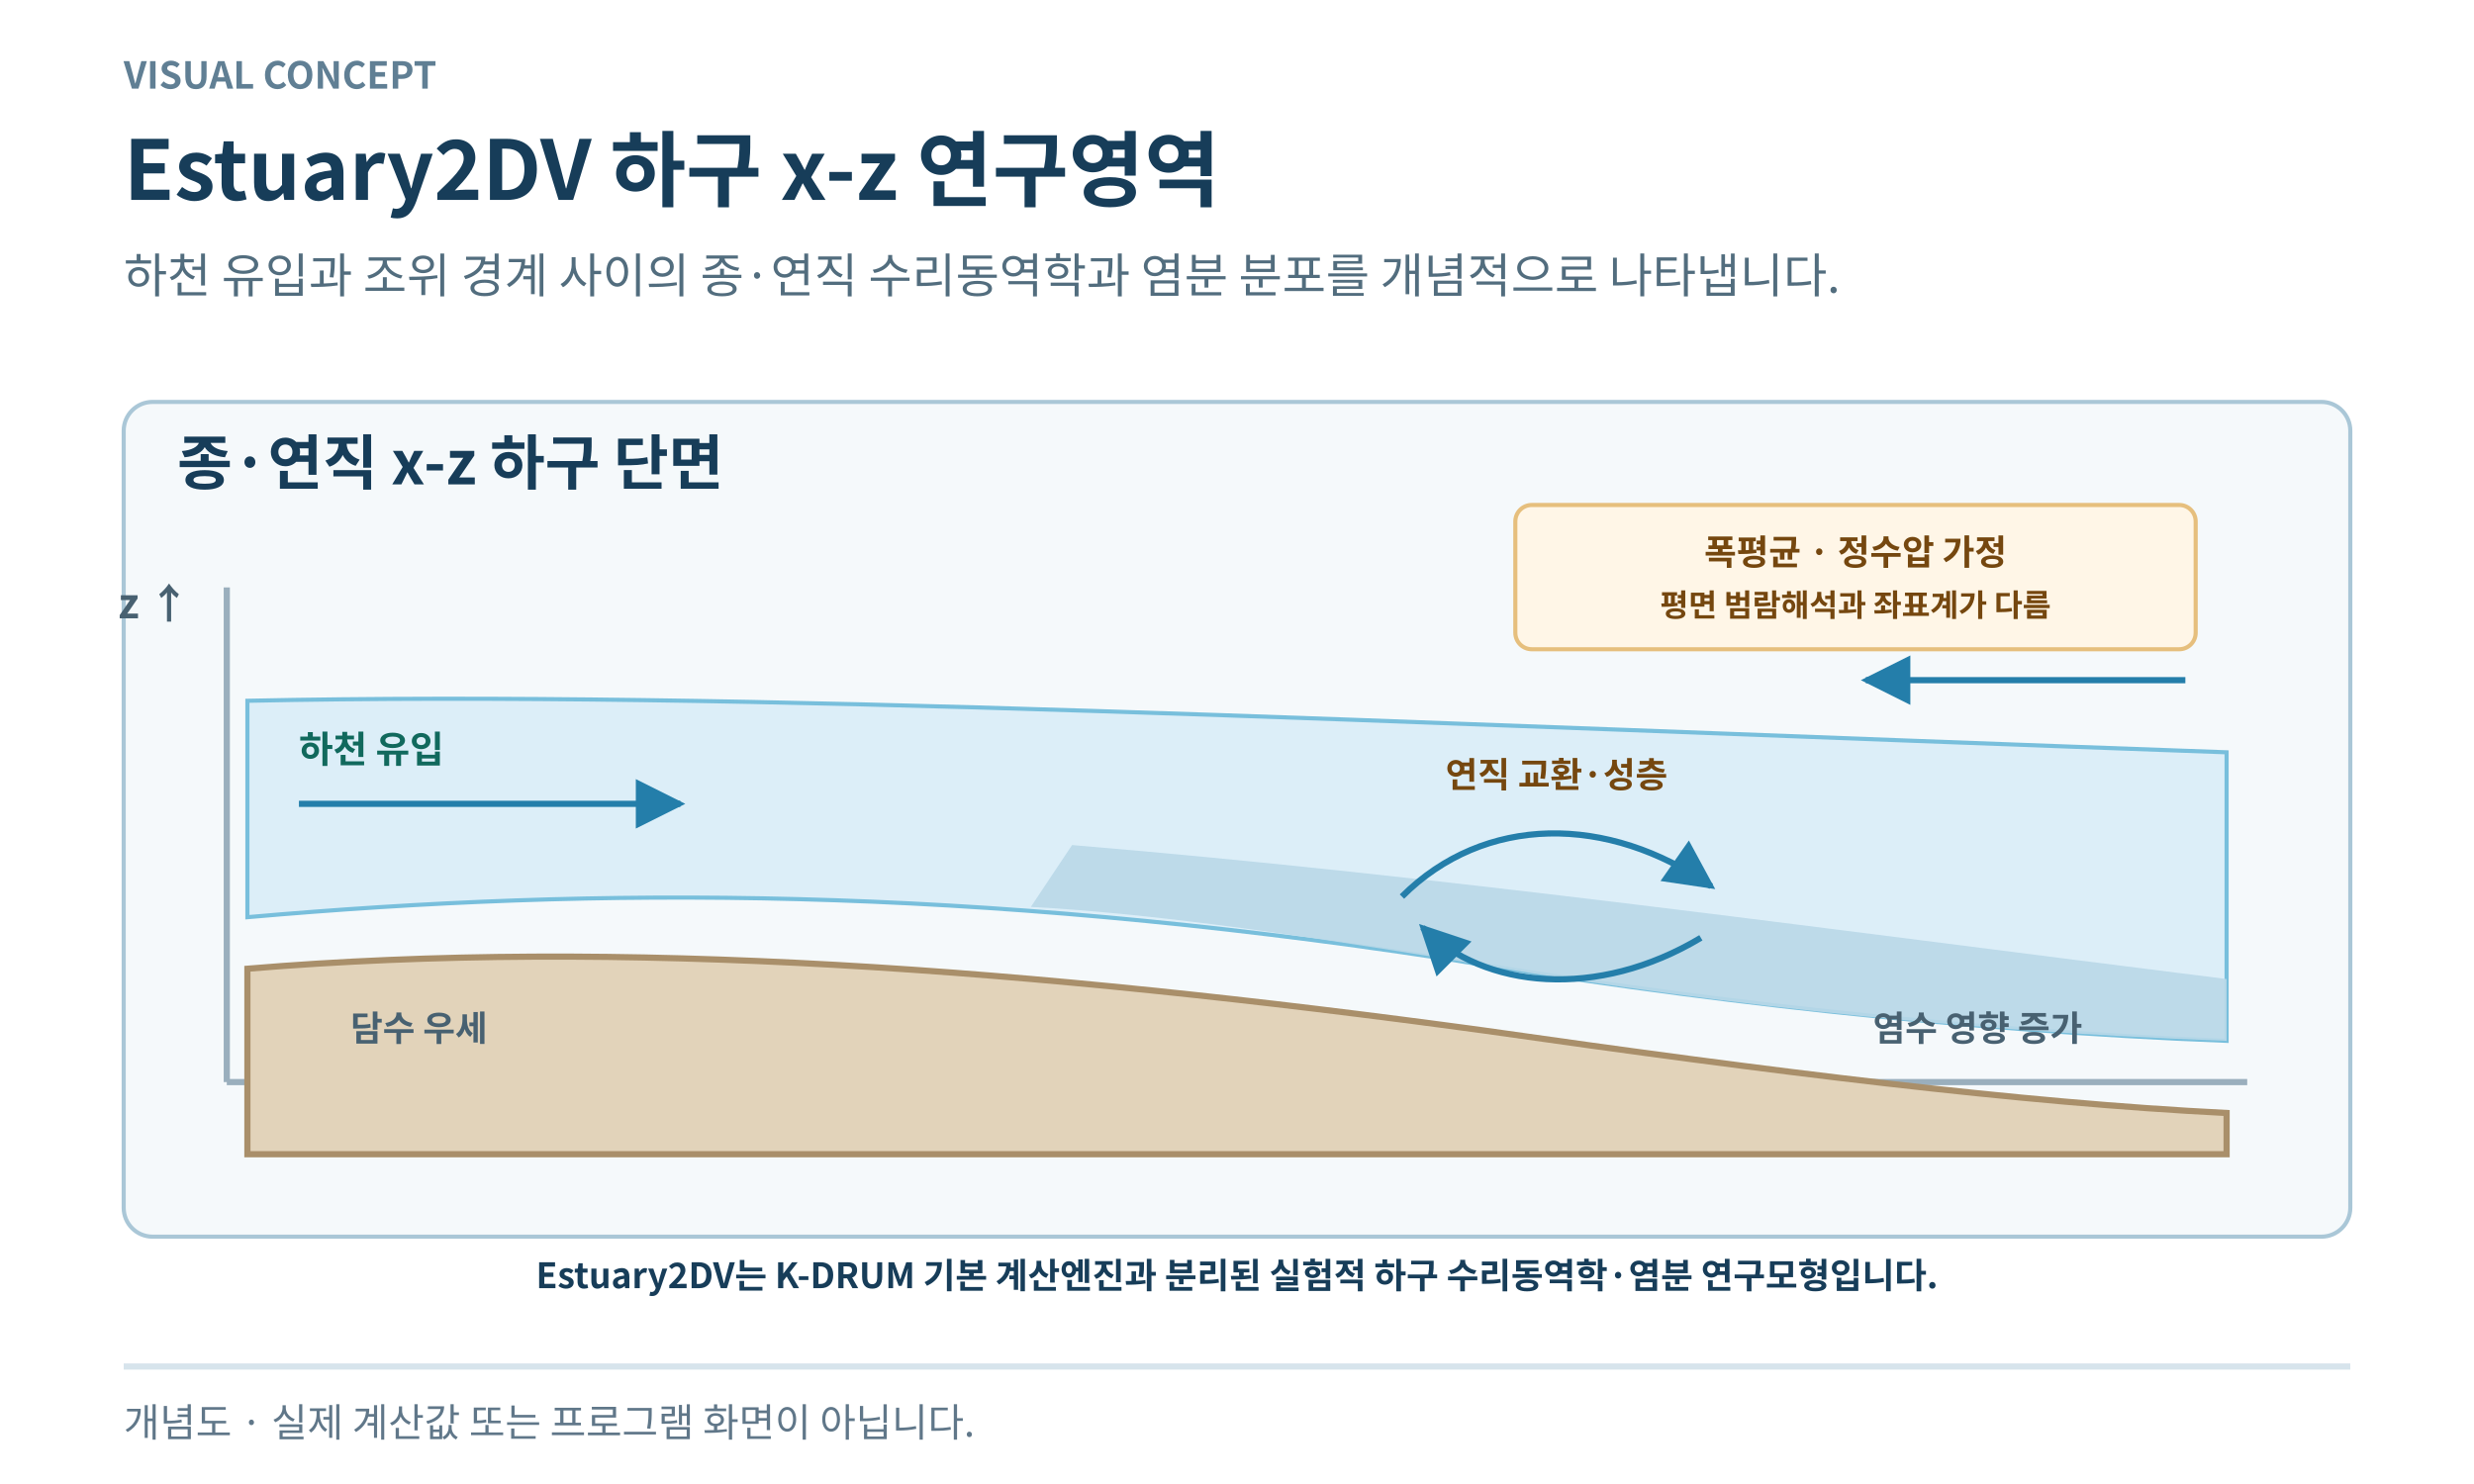
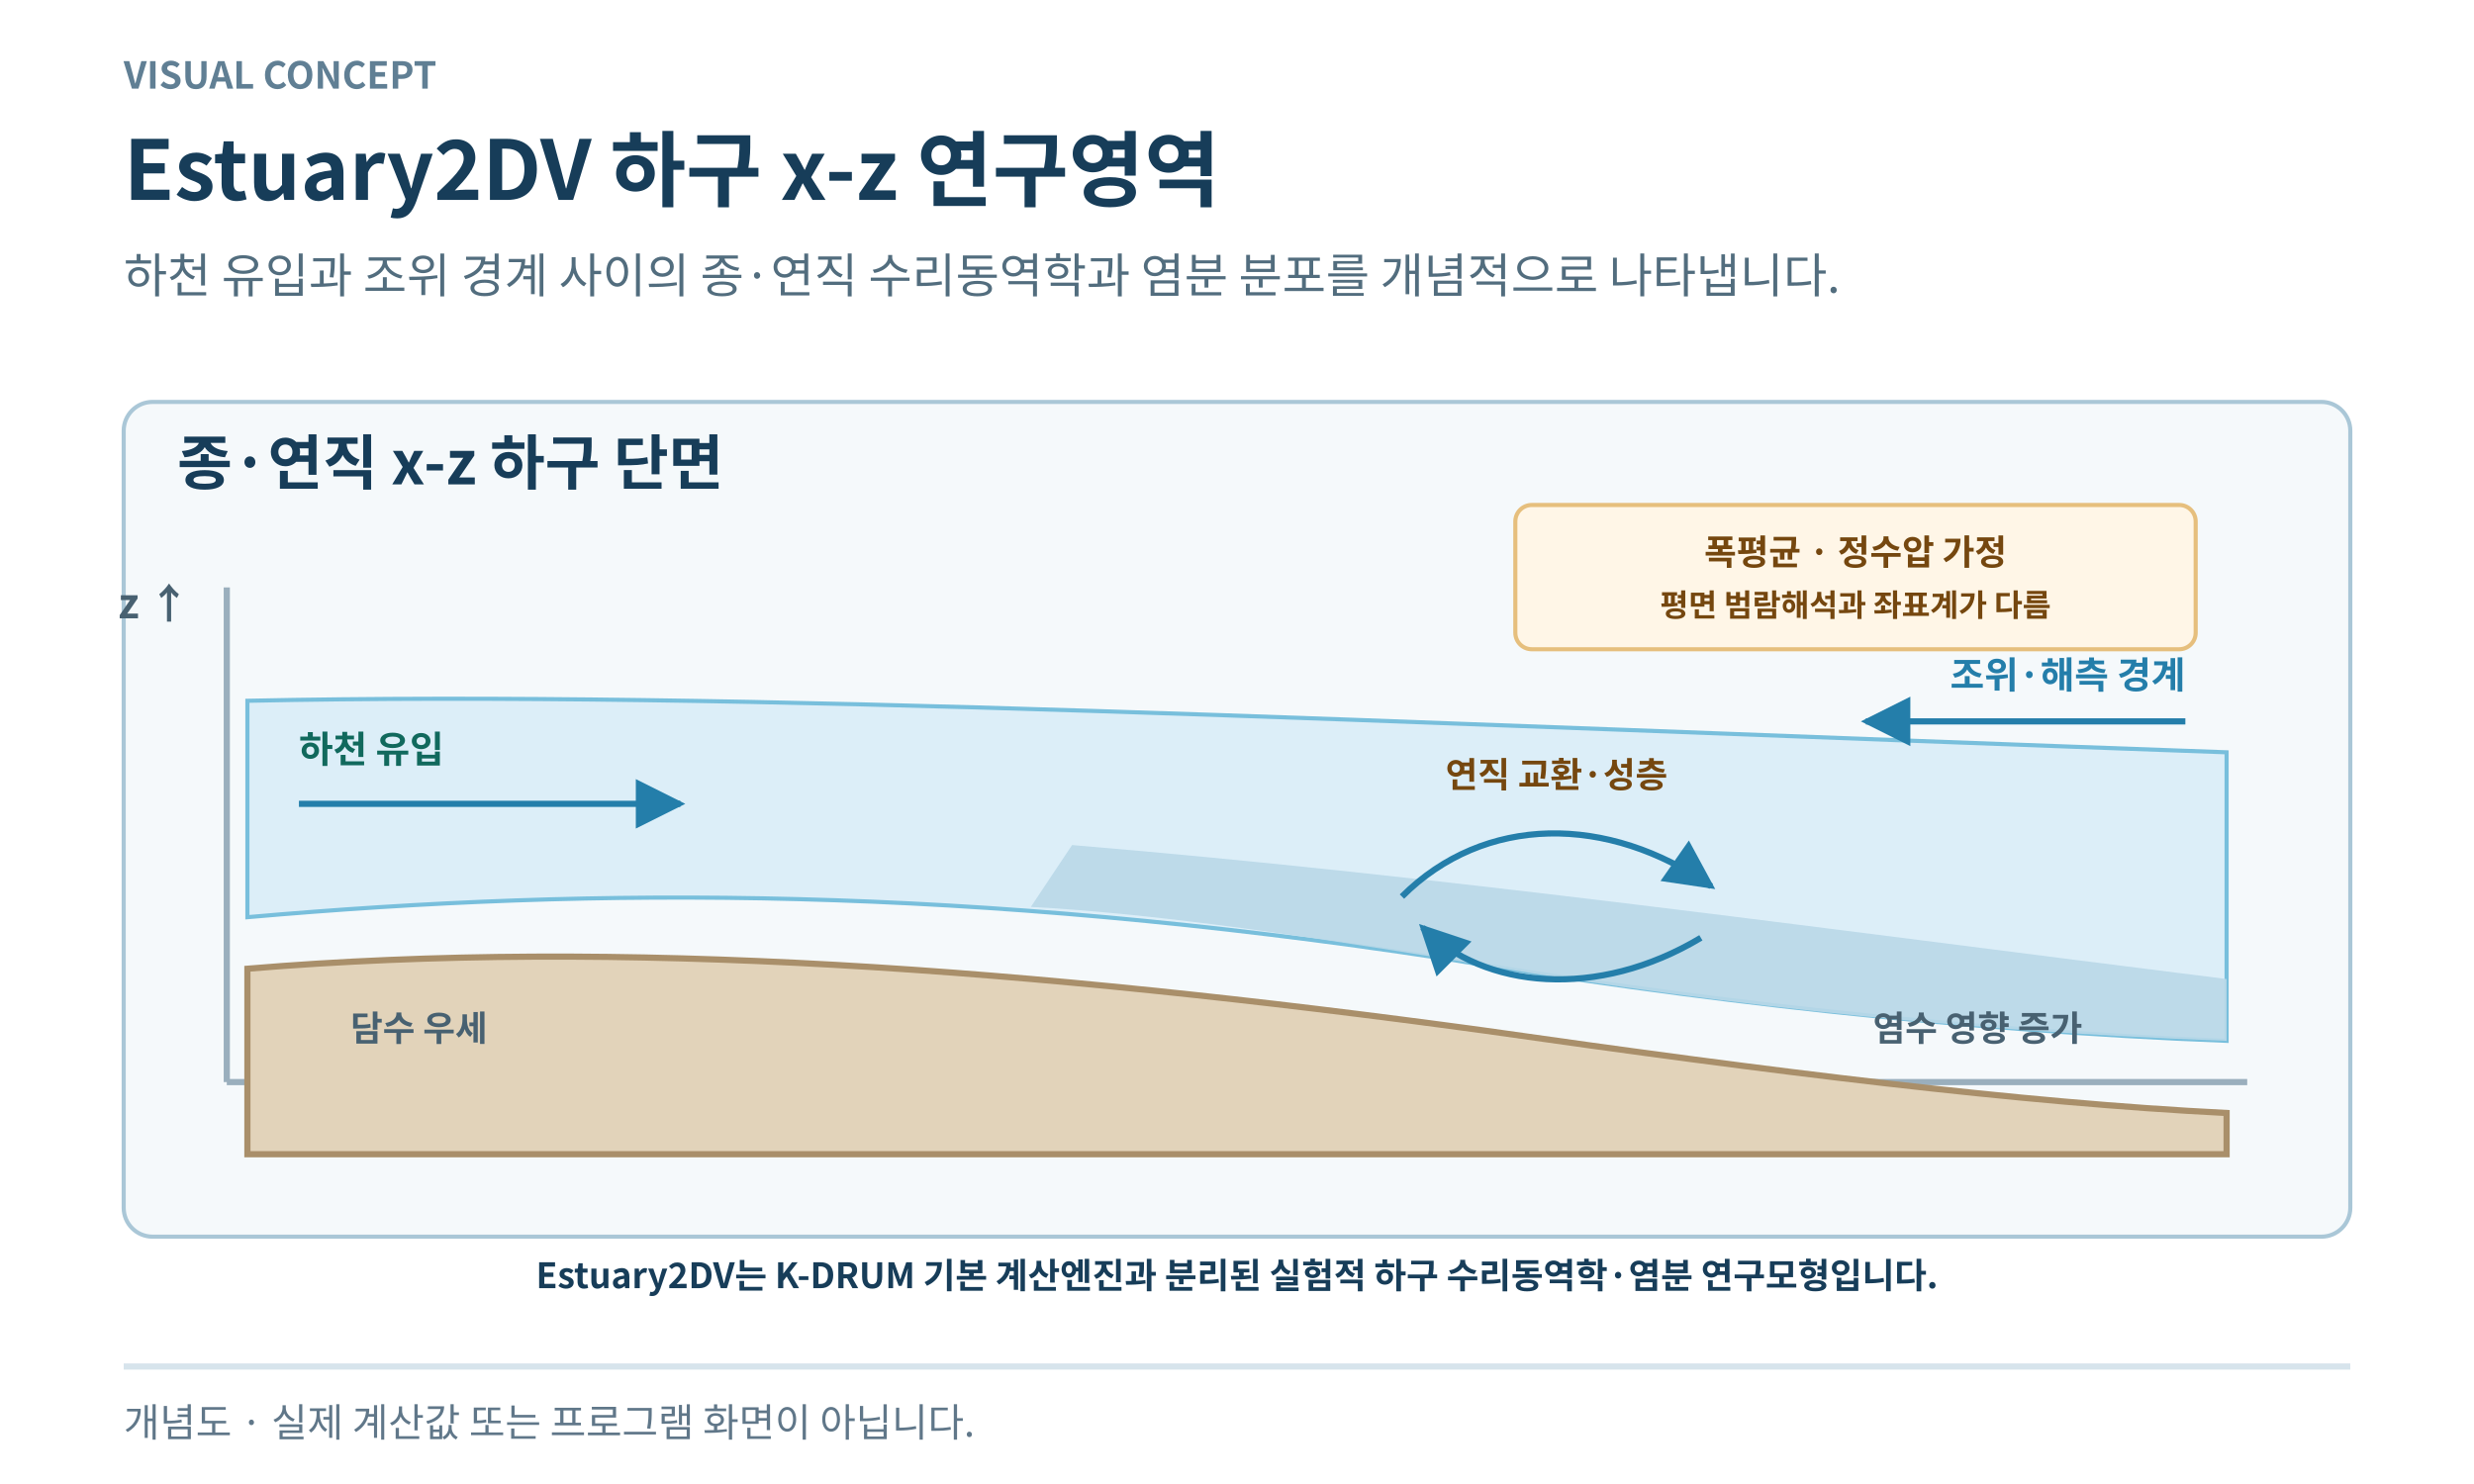
<svg xmlns="http://www.w3.org/2000/svg" width="1200" height="720" viewBox="0 0 1200 720" role="img" aria-labelledby="title desc">
  <defs>
    <marker id="arrow" viewBox="0 0 10 10" refX="9" refY="5" markerWidth="8" markerHeight="8" orient="auto-start-reverse">
      <path d="M0 0 10 5 0 10Z" fill="#247eaa" />
    </marker>
    <pattern id="missing" width="12" height="12" patternUnits="userSpaceOnUse">
      <path d="M-3 3 3-3 M0 12 12 0 M9 15 15 9" stroke="#b2bdc5" stroke-width="2" />
    </pattern>
  </defs>
  <rect width="1200" height="720" fill="#fff" />
  <g font-family="Noto Sans CJK KR,Noto Sans KR,Malgun Gothic,Arial,sans-serif">
    <text x="60" y="43" font-size="18" font-weight="600" text-anchor="start" fill="#607f94">VISUAL CONCEPT</text>
    <text x="60" y="97" font-size="40" font-weight="700" text-anchor="start" fill="#173d59">Estuary2DV 하구 x-z 연구영역</text>
    <text x="60" y="142" font-size="23" font-weight="400" text-anchor="start" fill="#526d7e">하천 유입과 조위 경계 사이의 종·연직 수리동역학과 염분 분포를 개념적으로 나타냅니다.</text>
    <rect x="60" y="195" width="1080" height="405" rx="14" fill="#f5f9fb" stroke="#aac7d7" stroke-width="2" />
    <text x="86" y="235" font-size="29" font-weight="700" text-anchor="start" fill="#173d59">종·연직 x-z 하구 단면</text>
    <line x1="110" y1="525" x2="1090" y2="525" stroke="#9aafbd" stroke-width="3" />
    <line x1="110" y1="525" x2="110" y2="285" stroke="#9aafbd" stroke-width="3" />
    <text x="1080" y="555" font-size="20" font-weight="600" text-anchor="end" fill="#486171">x →</text>
    <text x="92" y="300" font-size="20" font-weight="600" text-anchor="end" fill="#486171">z ↑</text>
    <path d="M120 470 C300 455 500 470 720 500 C860 520 980 535 1080 540 L1080 560 L120 560 Z" fill="#e2d3ba" stroke="#a98f6a" stroke-width="3" />
    <path d="M120 340 C360 335 660 350 1080 365 L1080 505 C950 500 820 485 700 465 C470 430 290 430 120 445 Z" fill="#dceef8" stroke="#78bfdc" stroke-width="2" />
    <path d="M520 410 C700 425 880 450 1080 475 L1080 505 C940 500 815 485 700 465 C620 452 555 443 500 440 Z" fill="#b9d8e8" opacity="0.9" />
    <path d="M145 390H330" fill="none" stroke="#247eaa" stroke-width="3" marker-end="url(#arrow)" />
    <text x="145" y="370" font-size="18" font-weight="700" text-anchor="start" fill="#11695d">하천 유입</text>
-     <path d="M1060 330H905" fill="none" stroke="#247eaa" stroke-width="3" marker-end="url(#arrow)" />
-     <text x="1060" y="310" font-size="18" font-weight="700" text-anchor="end" fill="#247eaa">조위·해측 경계</text>
+     <path d="M1060 350H905" fill="none" stroke="#247eaa" stroke-width="3" marker-end="url(#arrow)" />
+     <text x="1060" y="334" font-size="18" font-weight="700" text-anchor="end" fill="#247eaa">조위·해측 경계</text>
    <path d="M680 435C720 395 780 395 830 430" fill="none" stroke="#247eaa" stroke-width="3" marker-end="url(#arrow)" />
    <path d="M825 455C775 485 720 480 690 450" fill="none" stroke="#247eaa" stroke-width="3" marker-end="url(#arrow)" />
    <text x="755" y="382" font-size="17" font-weight="600" text-anchor="middle" fill="#75470f">연직 교환·성층</text>
    <text x="170" y="505" font-size="17" font-weight="600" text-anchor="start" fill="#486171">담수 우세</text>
    <text x="1010" y="505" font-size="17" font-weight="600" text-anchor="end" fill="#486171">염수 영향 증가</text>
    <rect x="735" y="245" width="330" height="70" rx="8" fill="#fff6e7" stroke="#e6bf7d" stroke-width="2" />
    <text x="900" y="274" font-size="17" font-weight="700" text-anchor="middle" fill="#75470f">폭평균 · 정수압 가정</text>
    <text x="900" y="299" font-size="15" font-weight="600" text-anchor="middle" fill="#75470f">평면 범람해석과 좌표계가 다름</text>
    <text x="600" y="625" font-size="17" font-weight="600" text-anchor="middle" fill="#173d59">Estuary2DV는 K-DRUM 기본 계산엔진과 분리된 실험적 하구 수리동역학·염분 연구모형입니다.</text>
    <line x1="60" y1="663" x2="1140" y2="663" stroke="#d7e4ec" stroke-width="3" />
    <text x="60" y="697" font-size="19" font-weight="400" text-anchor="start" fill="#607789">개념도 · 실제 계산값 또는 프로그램 화면이 아닙니다.</text>
  </g>
</svg>
